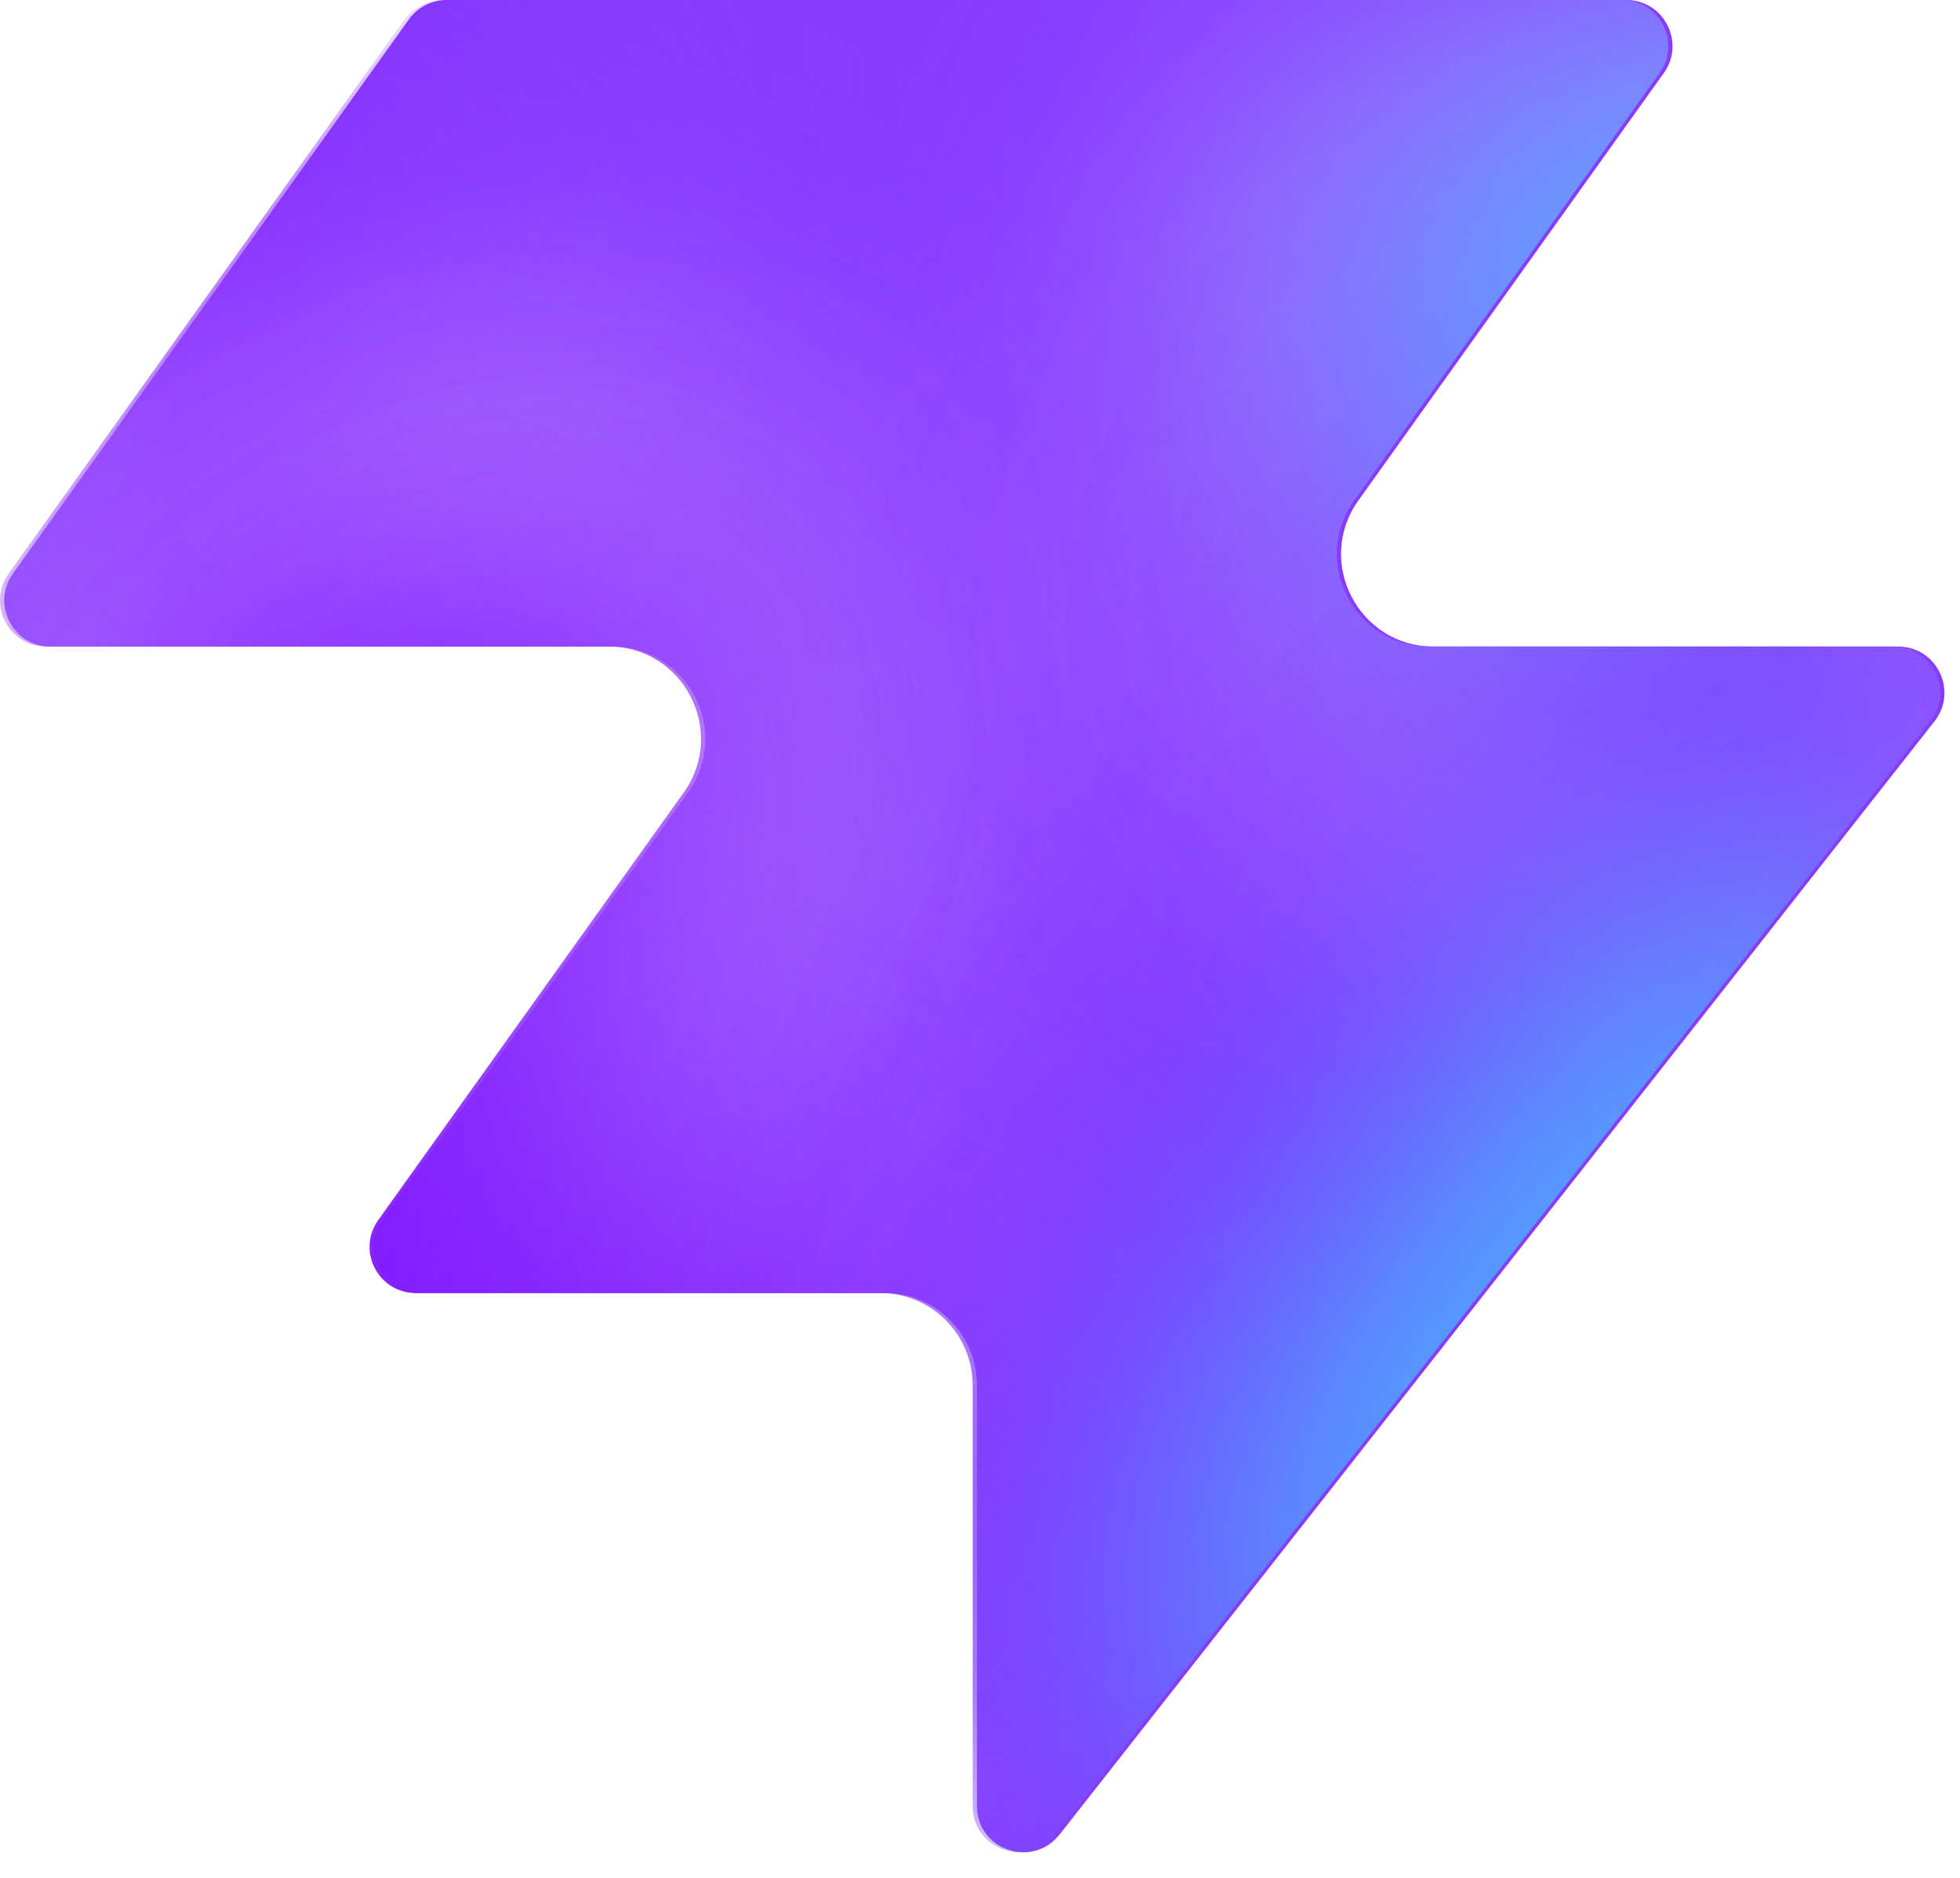
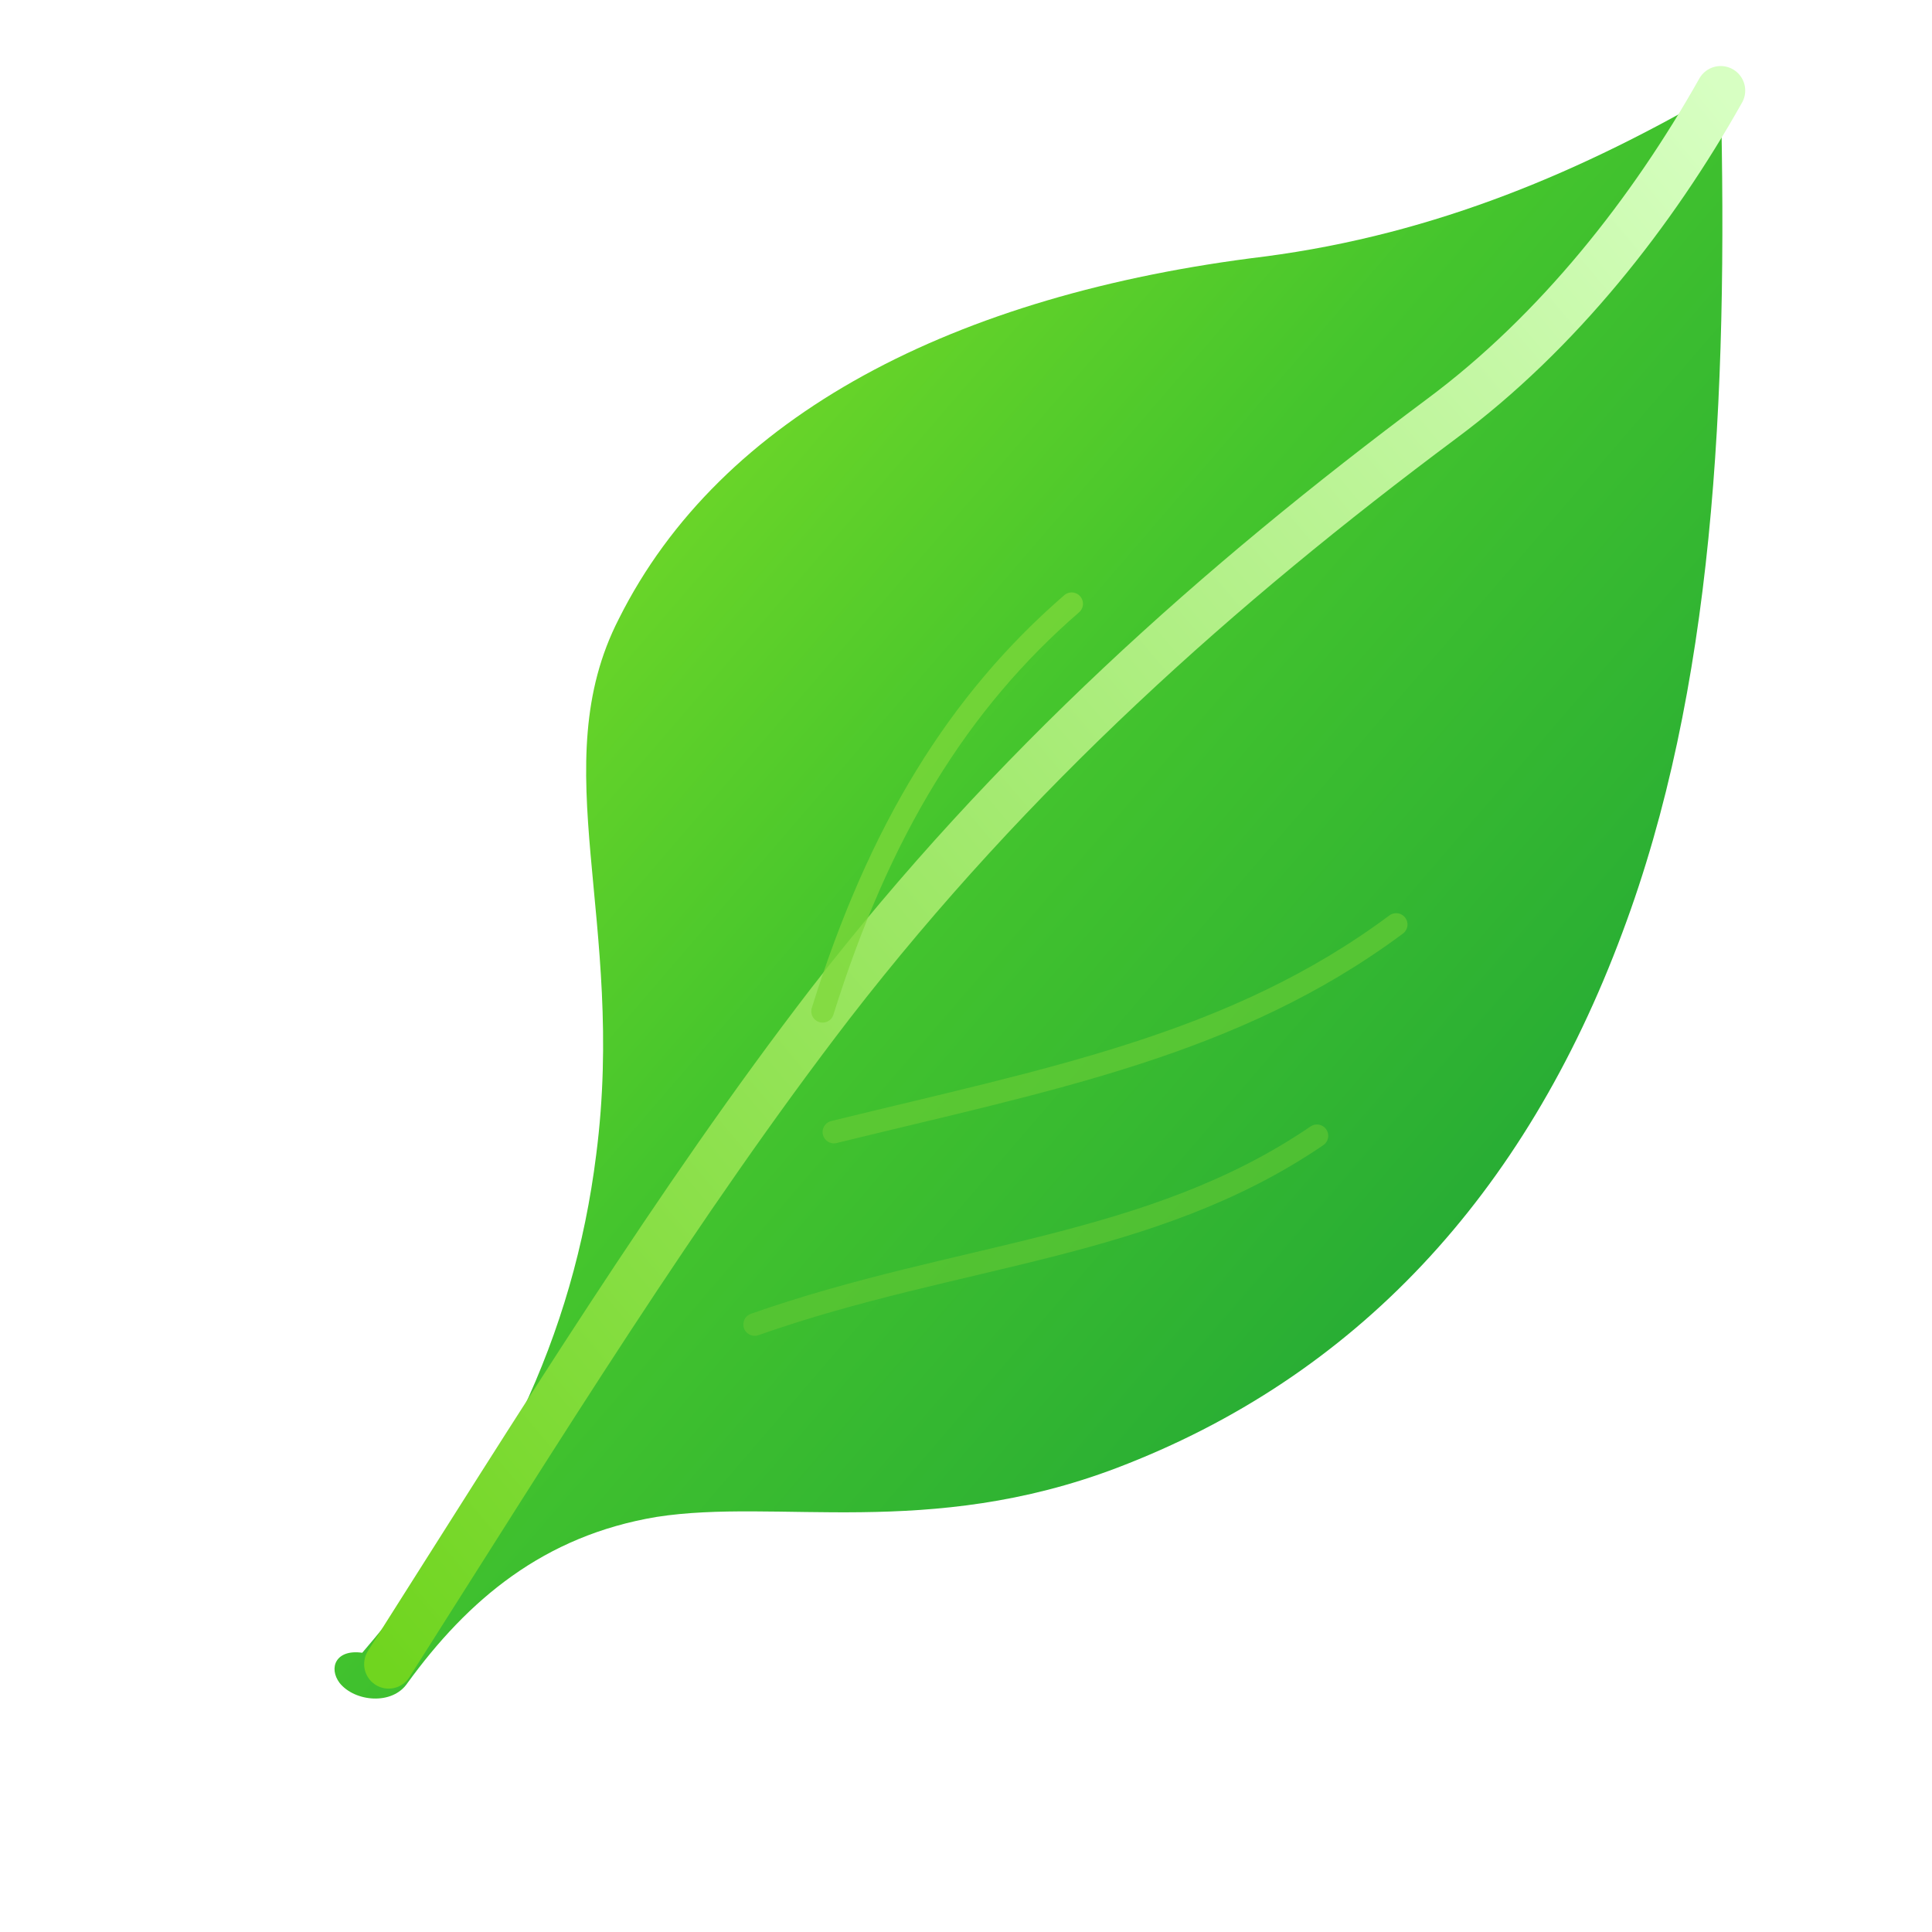
- <svg xmlns="http://www.w3.org/2000/svg" width="48" height="46" fill="none" viewBox="0 0 48 46">
-   <path fill="#863bff" d="M25.946 44.938c-.664.845-2.021.375-2.021-.698V33.937a2.26 2.26 0 0 0-2.262-2.262H10.287c-.92 0-1.456-1.04-.92-1.788l7.48-10.471c1.07-1.497 0-3.578-1.842-3.578H1.237c-.92 0-1.456-1.04-.92-1.788L10.013.474c.214-.297.556-.474.92-.474h28.894c.92 0 1.456 1.04.92 1.788l-7.48 10.471c-1.07 1.498 0 3.579 1.842 3.579h11.377c.943 0 1.473 1.088.89 1.83L25.947 44.94z" style="fill:#863bff;fill:color(display-p3 .525 .23 1);fill-opacity:1" />
-   <mask id="a" width="48" height="46" x="0" y="0" maskUnits="userSpaceOnUse" style="mask-type:alpha">
-     <path fill="#000" d="M25.842 44.938c-.664.844-2.021.375-2.021-.698V33.937a2.26 2.26 0 0 0-2.262-2.262H10.183c-.92 0-1.456-1.04-.92-1.788l7.48-10.471c1.07-1.498 0-3.579-1.842-3.579H1.133c-.92 0-1.456-1.04-.92-1.787L9.91.473c.214-.297.556-.474.92-.474h28.894c.92 0 1.456 1.04.92 1.788l-7.48 10.471c-1.07 1.498 0 3.578 1.842 3.578h11.377c.943 0 1.473 1.088.89 1.832L25.843 44.94z" style="fill:#000;fill-opacity:1" />
-   </mask>
-   <g mask="url(#a)">
-     <g filter="url(#b)">
-       <ellipse cx="5.508" cy="14.704" fill="#ede6ff" rx="5.508" ry="14.704" style="fill:#ede6ff;fill:color(display-p3 .927 .903 1);fill-opacity:1" transform="matrix(.00324 1 1 -.00324 -4.47 31.516)" />
-     </g>
-     <g filter="url(#c)">
-       <ellipse cx="10.399" cy="29.851" fill="#ede6ff" rx="10.399" ry="29.851" style="fill:#ede6ff;fill:color(display-p3 .927 .903 1);fill-opacity:1" transform="matrix(.00324 1 1 -.00324 -39.328 7.883)" />
-     </g>
-     <g filter="url(#d)">
-       <ellipse cx="5.508" cy="30.487" fill="#7e14ff" rx="5.508" ry="30.487" style="fill:#7e14ff;fill:color(display-p3 .492 .077 1);fill-opacity:1" transform="rotate(89.814 -25.913 -14.639)scale(1 -1)" />
-     </g>
-     <g filter="url(#e)">
-       <ellipse cx="5.508" cy="30.599" fill="#7e14ff" rx="5.508" ry="30.599" style="fill:#7e14ff;fill:color(display-p3 .492 .077 1);fill-opacity:1" transform="rotate(89.814 -32.644 -3.334)scale(1 -1)" />
-     </g>
-     <g filter="url(#f)">
-       <ellipse cx="5.508" cy="30.599" fill="#7e14ff" rx="5.508" ry="30.599" style="fill:#7e14ff;fill:color(display-p3 .492 .077 1);fill-opacity:1" transform="matrix(.00324 1 1 -.00324 -34.34 30.47)" />
-     </g>
-     <g filter="url(#g)">
-       <ellipse cx="14.072" cy="22.078" fill="#ede6ff" rx="14.072" ry="22.078" style="fill:#ede6ff;fill:color(display-p3 .927 .903 1);fill-opacity:1" transform="rotate(93.35 24.506 48.493)scale(-1 1)" />
-     </g>
-     <g filter="url(#h)">
-       <ellipse cx="3.47" cy="21.501" fill="#7e14ff" rx="3.47" ry="21.501" style="fill:#7e14ff;fill:color(display-p3 .492 .077 1);fill-opacity:1" transform="rotate(89.009 28.708 47.59)scale(-1 1)" />
-     </g>
-     <g filter="url(#i)">
-       <ellipse cx="3.47" cy="21.501" fill="#7e14ff" rx="3.47" ry="21.501" style="fill:#7e14ff;fill:color(display-p3 .492 .077 1);fill-opacity:1" transform="rotate(89.009 28.708 47.59)scale(-1 1)" />
-     </g>
-     <g filter="url(#j)">
-       <ellipse cx=".387" cy="8.972" fill="#7e14ff" rx="4.407" ry="29.108" style="fill:#7e14ff;fill:color(display-p3 .492 .077 1);fill-opacity:1" transform="rotate(39.51 .387 8.972)" />
-     </g>
-     <g filter="url(#k)">
-       <ellipse cx="47.523" cy="-6.092" fill="#7e14ff" rx="4.407" ry="29.108" style="fill:#7e14ff;fill:color(display-p3 .492 .077 1);fill-opacity:1" transform="rotate(37.892 47.523 -6.092)" />
-     </g>
-     <g filter="url(#l)">
-       <ellipse cx="41.412" cy="6.333" fill="#47bfff" rx="5.971" ry="9.665" style="fill:#47bfff;fill:color(display-p3 .28 .748 1);fill-opacity:1" transform="rotate(37.892 41.412 6.333)" />
-     </g>
-     <g filter="url(#m)">
-       <ellipse cx="-1.879" cy="38.332" fill="#7e14ff" rx="4.407" ry="29.108" style="fill:#7e14ff;fill:color(display-p3 .492 .077 1);fill-opacity:1" transform="rotate(37.892 -1.88 38.332)" />
-     </g>
-     <g filter="url(#n)">
-       <ellipse cx="-1.879" cy="38.332" fill="#7e14ff" rx="4.407" ry="29.108" style="fill:#7e14ff;fill:color(display-p3 .492 .077 1);fill-opacity:1" transform="rotate(37.892 -1.88 38.332)" />
-     </g>
-     <g filter="url(#o)">
-       <ellipse cx="35.651" cy="29.907" fill="#7e14ff" rx="4.407" ry="29.108" style="fill:#7e14ff;fill:color(display-p3 .492 .077 1);fill-opacity:1" transform="rotate(37.892 35.651 29.907)" />
-     </g>
-     <g filter="url(#p)">
-       <ellipse cx="38.418" cy="32.4" fill="#47bfff" rx="5.971" ry="15.297" style="fill:#47bfff;fill:color(display-p3 .28 .748 1);fill-opacity:1" transform="rotate(37.892 38.418 32.4)" />
-     </g>
-   </g>
+ <svg xmlns="http://www.w3.org/2000/svg" viewBox="0 0 512 512">
  <defs>
-     <filter id="b" width="60.045" height="41.654" x="-19.77" y="16.149" color-interpolation-filters="sRGB" filterUnits="userSpaceOnUse">
-       <feFlood flood-opacity="0" result="BackgroundImageFix" />
-       <feBlend in="SourceGraphic" in2="BackgroundImageFix" result="shape" />
-       <feGaussianBlur result="effect1_foregroundBlur_2002_17158" stdDeviation="7.659" />
-     </filter>
-     <filter id="c" width="90.34" height="51.437" x="-54.613" y="-7.533" color-interpolation-filters="sRGB" filterUnits="userSpaceOnUse">
-       <feFlood flood-opacity="0" result="BackgroundImageFix" />
-       <feBlend in="SourceGraphic" in2="BackgroundImageFix" result="shape" />
-       <feGaussianBlur result="effect1_foregroundBlur_2002_17158" stdDeviation="7.659" />
-     </filter>
-     <filter id="d" width="79.355" height="29.4" x="-49.64" y="2.03" color-interpolation-filters="sRGB" filterUnits="userSpaceOnUse">
-       <feFlood flood-opacity="0" result="BackgroundImageFix" />
-       <feBlend in="SourceGraphic" in2="BackgroundImageFix" result="shape" />
-       <feGaussianBlur result="effect1_foregroundBlur_2002_17158" stdDeviation="4.596" />
-     </filter>
-     <filter id="e" width="79.579" height="29.4" x="-45.045" y="20.029" color-interpolation-filters="sRGB" filterUnits="userSpaceOnUse">
-       <feFlood flood-opacity="0" result="BackgroundImageFix" />
-       <feBlend in="SourceGraphic" in2="BackgroundImageFix" result="shape" />
-       <feGaussianBlur result="effect1_foregroundBlur_2002_17158" stdDeviation="4.596" />
-     </filter>
-     <filter id="f" width="79.579" height="29.4" x="-43.513" y="21.178" color-interpolation-filters="sRGB" filterUnits="userSpaceOnUse">
-       <feFlood flood-opacity="0" result="BackgroundImageFix" />
-       <feBlend in="SourceGraphic" in2="BackgroundImageFix" result="shape" />
-       <feGaussianBlur result="effect1_foregroundBlur_2002_17158" stdDeviation="4.596" />
-     </filter>
-     <filter id="g" width="74.749" height="58.852" x="15.756" y="-17.901" color-interpolation-filters="sRGB" filterUnits="userSpaceOnUse">
-       <feFlood flood-opacity="0" result="BackgroundImageFix" />
-       <feBlend in="SourceGraphic" in2="BackgroundImageFix" result="shape" />
-       <feGaussianBlur result="effect1_foregroundBlur_2002_17158" stdDeviation="7.659" />
-     </filter>
-     <filter id="h" width="61.377" height="25.362" x="23.548" y="2.284" color-interpolation-filters="sRGB" filterUnits="userSpaceOnUse">
-       <feFlood flood-opacity="0" result="BackgroundImageFix" />
-       <feBlend in="SourceGraphic" in2="BackgroundImageFix" result="shape" />
-       <feGaussianBlur result="effect1_foregroundBlur_2002_17158" stdDeviation="4.596" />
-     </filter>
-     <filter id="i" width="61.377" height="25.362" x="23.548" y="2.284" color-interpolation-filters="sRGB" filterUnits="userSpaceOnUse">
-       <feFlood flood-opacity="0" result="BackgroundImageFix" />
-       <feBlend in="SourceGraphic" in2="BackgroundImageFix" result="shape" />
-       <feGaussianBlur result="effect1_foregroundBlur_2002_17158" stdDeviation="4.596" />
-     </filter>
-     <filter id="j" width="56.045" height="63.649" x="-27.636" y="-22.853" color-interpolation-filters="sRGB" filterUnits="userSpaceOnUse">
-       <feFlood flood-opacity="0" result="BackgroundImageFix" />
-       <feBlend in="SourceGraphic" in2="BackgroundImageFix" result="shape" />
-       <feGaussianBlur result="effect1_foregroundBlur_2002_17158" stdDeviation="4.596" />
-     </filter>
-     <filter id="k" width="54.814" height="64.646" x="20.116" y="-38.415" color-interpolation-filters="sRGB" filterUnits="userSpaceOnUse">
-       <feFlood flood-opacity="0" result="BackgroundImageFix" />
-       <feBlend in="SourceGraphic" in2="BackgroundImageFix" result="shape" />
-       <feGaussianBlur result="effect1_foregroundBlur_2002_17158" stdDeviation="4.596" />
-     </filter>
-     <filter id="l" width="33.541" height="35.313" x="24.641" y="-11.323" color-interpolation-filters="sRGB" filterUnits="userSpaceOnUse">
-       <feFlood flood-opacity="0" result="BackgroundImageFix" />
-       <feBlend in="SourceGraphic" in2="BackgroundImageFix" result="shape" />
-       <feGaussianBlur result="effect1_foregroundBlur_2002_17158" stdDeviation="4.596" />
-     </filter>
-     <filter id="m" width="54.814" height="64.646" x="-29.286" y="6.009" color-interpolation-filters="sRGB" filterUnits="userSpaceOnUse">
-       <feFlood flood-opacity="0" result="BackgroundImageFix" />
-       <feBlend in="SourceGraphic" in2="BackgroundImageFix" result="shape" />
-       <feGaussianBlur result="effect1_foregroundBlur_2002_17158" stdDeviation="4.596" />
-     </filter>
-     <filter id="n" width="54.814" height="64.646" x="-29.286" y="6.009" color-interpolation-filters="sRGB" filterUnits="userSpaceOnUse">
-       <feFlood flood-opacity="0" result="BackgroundImageFix" />
-       <feBlend in="SourceGraphic" in2="BackgroundImageFix" result="shape" />
-       <feGaussianBlur result="effect1_foregroundBlur_2002_17158" stdDeviation="4.596" />
-     </filter>
-     <filter id="o" width="54.814" height="64.646" x="8.244" y="-2.416" color-interpolation-filters="sRGB" filterUnits="userSpaceOnUse">
-       <feFlood flood-opacity="0" result="BackgroundImageFix" />
-       <feBlend in="SourceGraphic" in2="BackgroundImageFix" result="shape" />
-       <feGaussianBlur result="effect1_foregroundBlur_2002_17158" stdDeviation="4.596" />
-     </filter>
-     <filter id="p" width="39.409" height="43.623" x="18.713" y="10.588" color-interpolation-filters="sRGB" filterUnits="userSpaceOnUse">
-       <feFlood flood-opacity="0" result="BackgroundImageFix" />
-       <feBlend in="SourceGraphic" in2="BackgroundImageFix" result="shape" />
-       <feGaussianBlur result="effect1_foregroundBlur_2002_17158" stdDeviation="4.596" />
-     </filter>
+     <linearGradient id="leafGrad" x1="0%" y1="0%" x2="100%" y2="100%">
+       <stop offset="0%" stop-color="#9BEA22" />
+       <stop offset="45%" stop-color="#45C52D" />
+       <stop offset="100%" stop-color="#119A3A" />
+     </linearGradient>
+     <linearGradient id="stemGrad" x1="0%" y1="100%" x2="100%" y2="0%">
+       <stop offset="0%" stop-color="#70D51F" />
+       <stop offset="100%" stop-color="#D7FFC2" />
+     </linearGradient>
  </defs>
+   <path d="M96 438        C132 396, 152 354, 158 306        C166 244, 144 203, 164 164        C191 110, 253 78, 335 68        C381 62, 420 45, 456 24        C458 107, 454 183, 430 247        C404 317, 359 365, 296 389        C246 408, 206 397, 174 402        C144 407, 124 424, 108 446        C104 452, 94 451, 90 446        C87 442, 89 437, 96 438 Z" fill="url(#leafGrad)" />
+   <path d="M103 441        C143 378, 180 318, 220 266        C268 204, 323 155, 382 111        C413 88, 438 56, 456 24" fill="none" stroke="url(#stemGrad)" stroke-width="13" stroke-linecap="round" />
+   <path d="M218 268        C233 220, 254 186, 284 160" fill="none" stroke="#7DD83B" stroke-width="6" stroke-linecap="round" opacity="0.75" />
+   <path d="M221 300        C278 286, 327 277, 370 245" fill="none" stroke="#69CC35" stroke-width="6" stroke-linecap="round" opacity="0.65" />
+   <path d="M200 351        C254 332, 305 331, 349 301" fill="none" stroke="#64C834" stroke-width="6" stroke-linecap="round" opacity="0.6" />
</svg>
